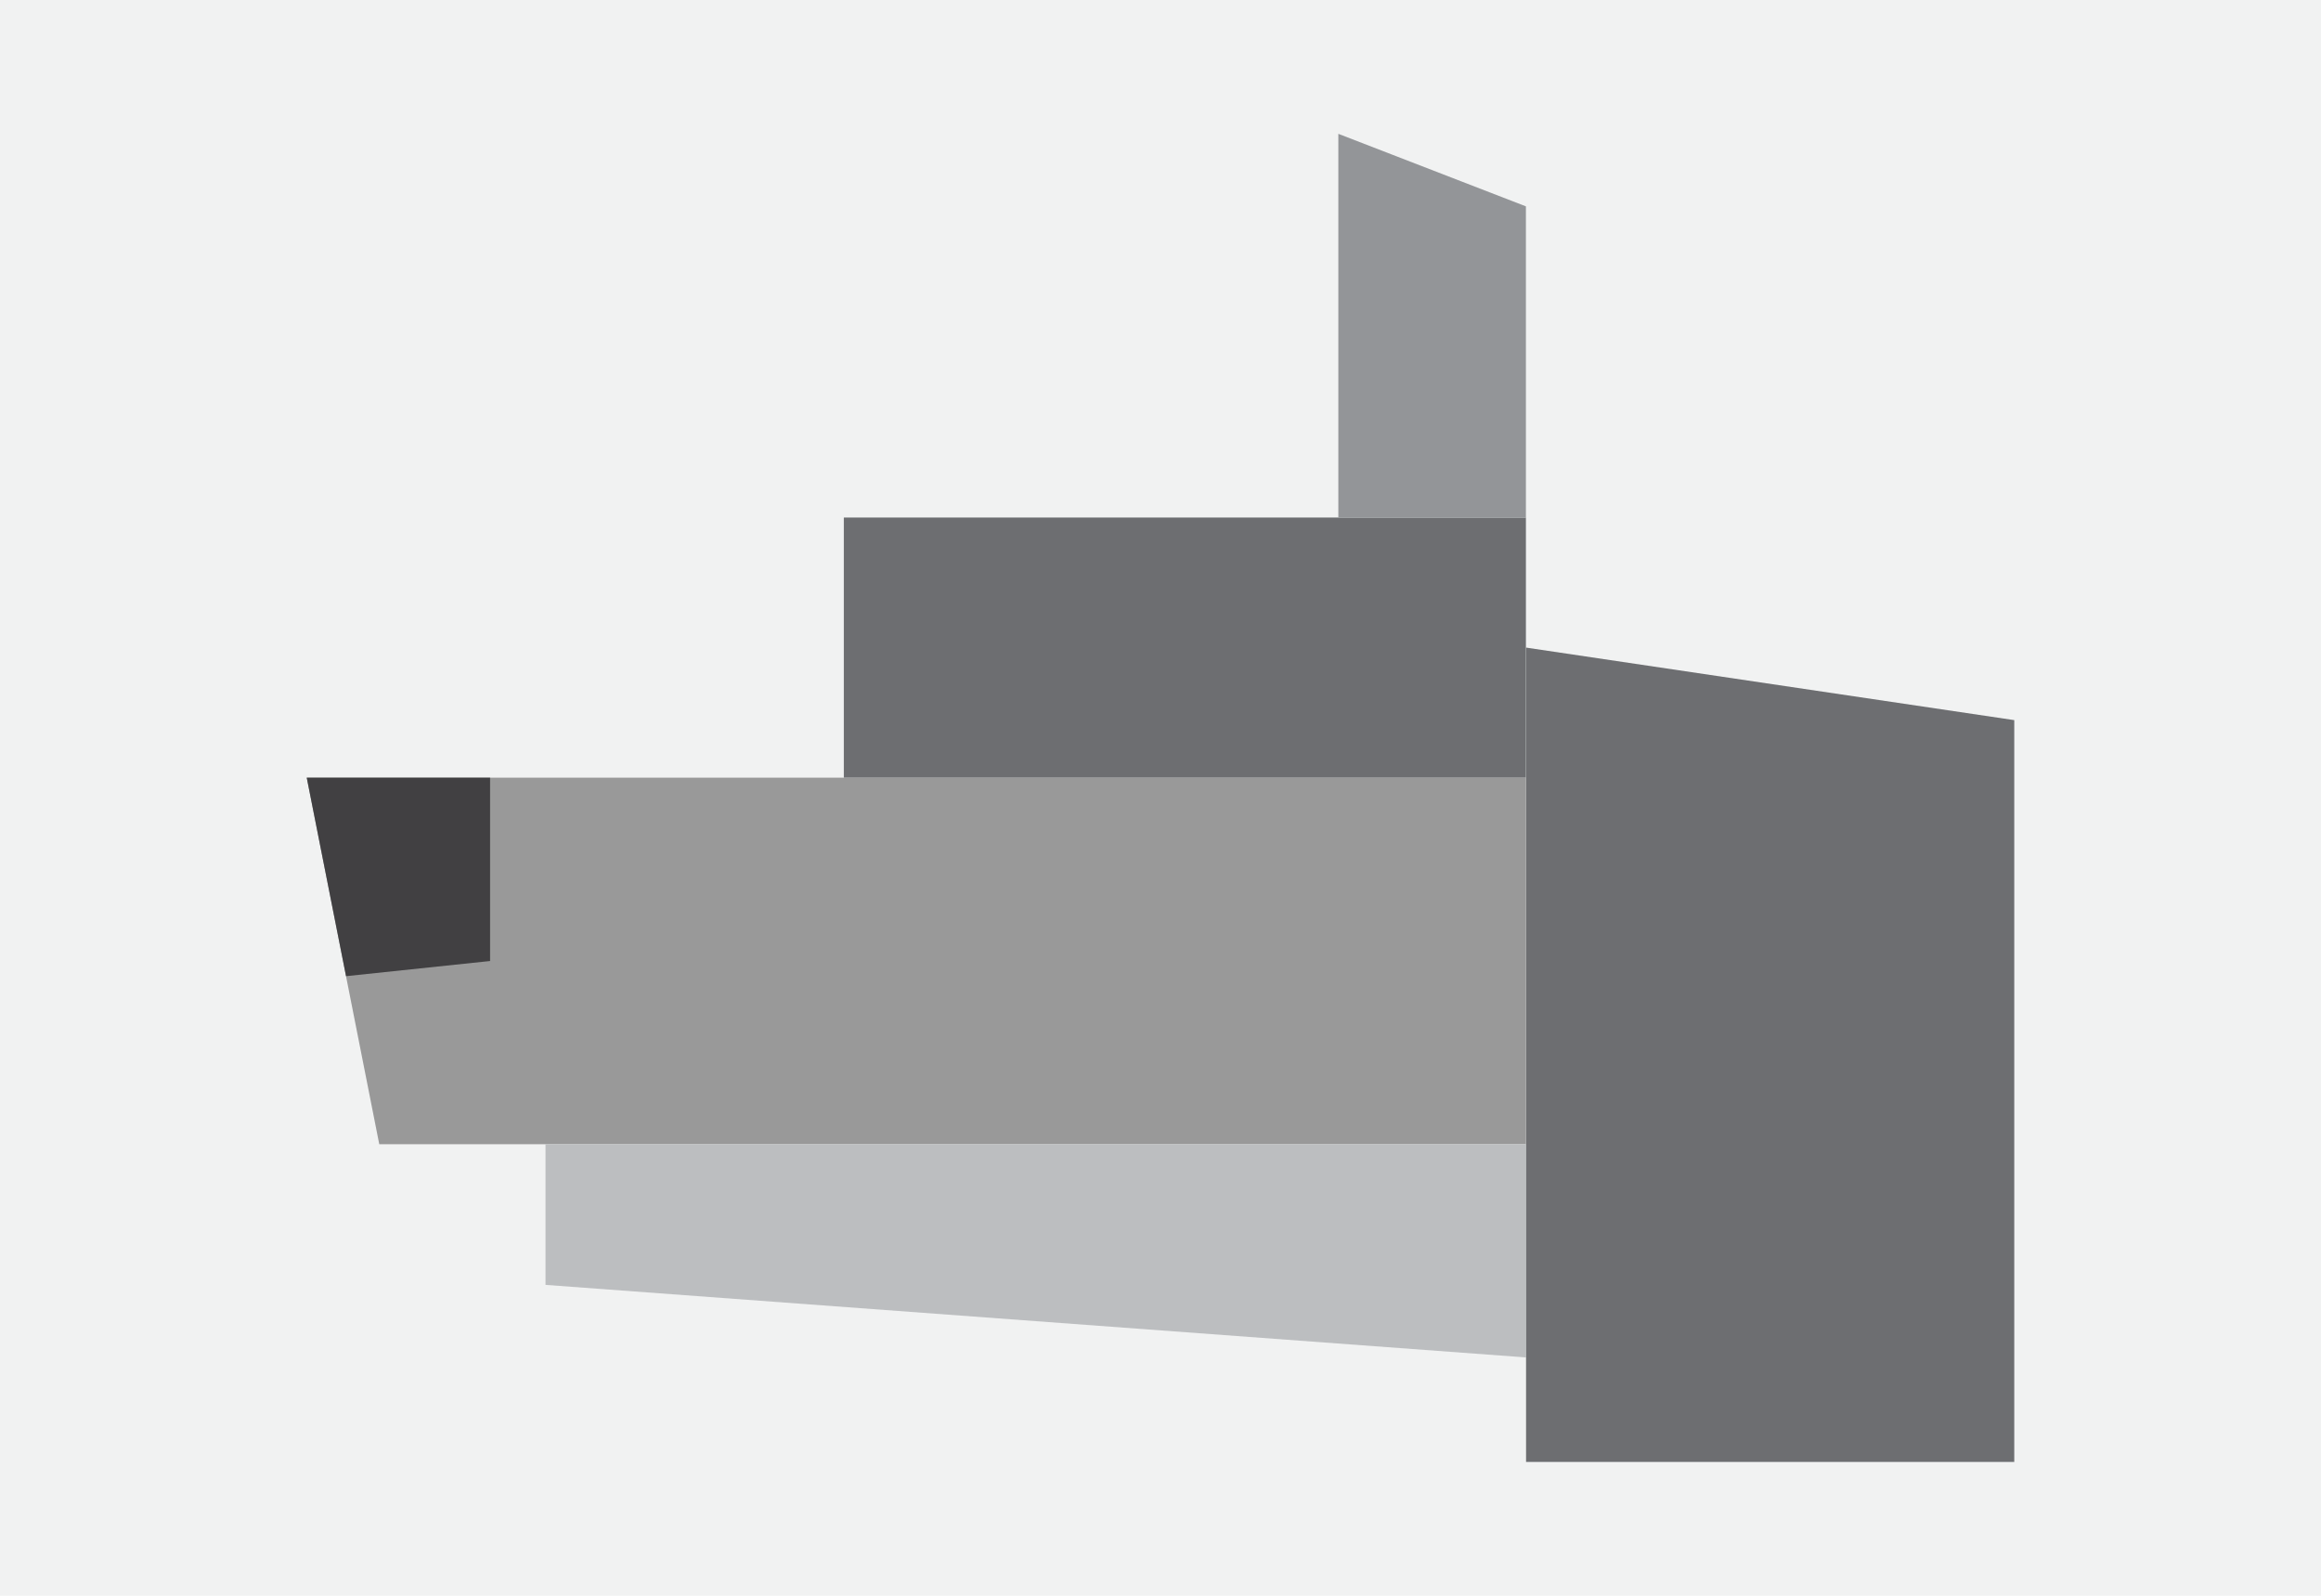
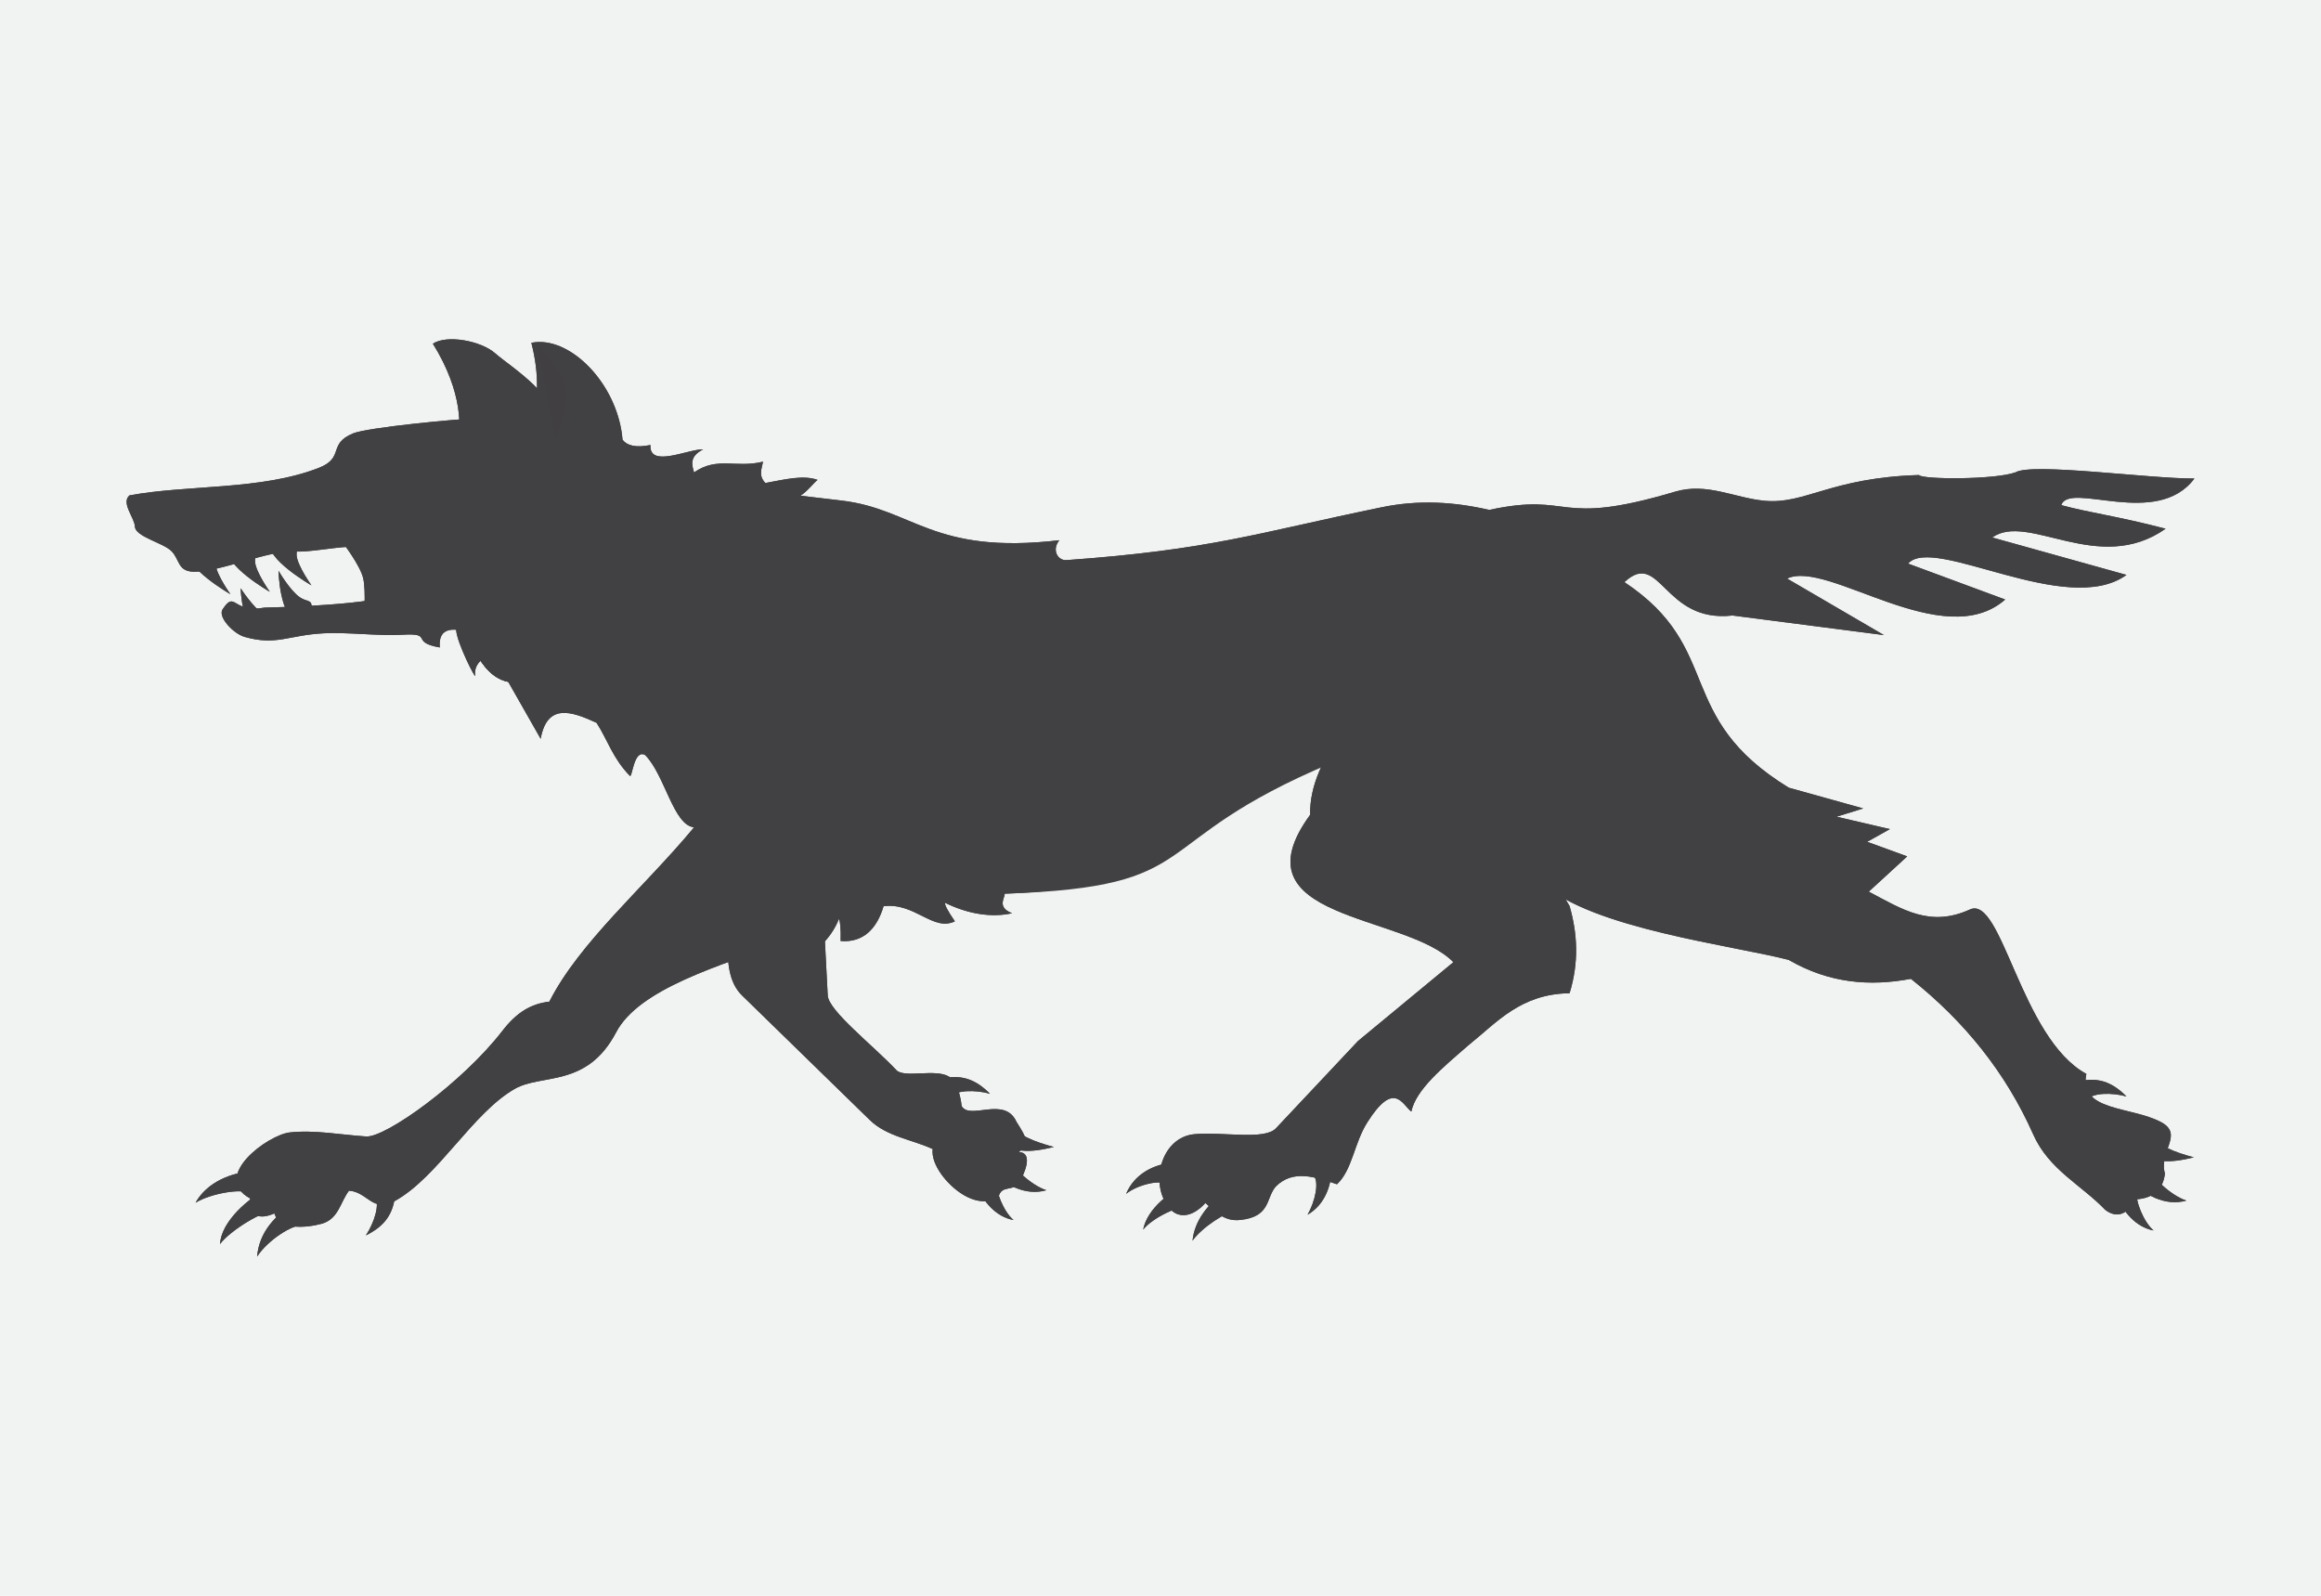
<svg xmlns="http://www.w3.org/2000/svg" version="1.1" x="0px" y="0px" width="32px" height="22px" viewBox="0 0 32 22" enable-background="new 0 0 32 22" xml:space="preserve">
  <defs>
</defs>
  <rect fill="#F1F2F2" width="32" height="22" />
-   <polygon fill="#999999" points="21.038,15.775 5.229,15.775 4.229,10.721 21.038,10.721 " />
-   <polygon fill="#BCBEC0" points="21.038,18.714 7.521,17.714 7.521,15.775 21.038,15.775 " />
-   <polygon fill="#414042" points="6.757,13.249 4.771,13.458 4.229,10.721 6.757,10.721 " />
-   <rect x="11.634" y="7.135" fill="#6D6E71" width="9.404" height="3.586" />
-   <polygon fill="#939598" points="18.452,1.845 21.038,2.845 21.038,7.135 18.452,7.135 " />
-   <polygon fill="#6D6E71" points="27.771,20.155 21.04,20.155 21.04,8.928 27.771,9.928 " />
+   <path id="path4848_1_" fill="#414042" d="M19.248,8.97c-0.396,0.754-1.206,1.457-1.184,2.262c-1.07,1.465,1.315,1.355,1.974,2.033  l-1.315,1.087l-1.131,1.203c-0.157,0.167-0.723,0.047-1.119,0.081c-0.473,0.039-0.634,0.701-0.342,1.03  c0.111,0.126,0.3,0.127,0.488-0.081c0.154,0.14,0.273,0.256,0.48,0.234c0.426-0.045,0.351-0.305,0.492-0.463  c0.237-0.235,0.54-0.132,0.842-0.029c0.215-0.203,0.234-0.565,0.421-0.858c0.367-0.578,0.479-0.242,0.604-0.144  c0.064-0.305,0.436-0.61,0.789-0.916c0.393-0.316,0.719-0.707,1.393-0.716c0.132-0.43,0.108-0.825,0-1.202l-0.528-0.889  c0.276-0.13-0.035-0.204,0.056-0.485l0.736-1.146L19.248,8.97z" />
+   <path id="path4850_1_" fill="#414042" d="M17.453,9.928c-0.281,0.054-0.285,0.155-0.22,0.315c0.568,0.054,0.872,0.189,1.372,0.356  c0.223,0.108,0.548,0.127,0.673,0.395c0.285,0.175,0.495,0.018,0.736,0l-0.789-1.088L17.453,9.928z" />
+   <path id="path4852_1_" fill="#414042" d="M10.072,12.034c0.053,0.563-0.203,1.338,0.158,1.689l1.762,1.718  c0.235,0.229,0.578,0.267,0.867,0.4c-0.027,0.21,0.195,0.494,0.421,0.63c0.184,0.11,0.355,0.117,0.487,0.035  c0.038-0.184,0.209-0.064,0.292-0.214c0.051-0.089,0.203-0.401-0.014-0.41c0.158-0.108,0.108-0.198-0.029-0.413  c-0.164-0.368-0.645-0.019-0.758-0.221c0,0-0.026-0.313-0.172-0.404c-0.183-0.116-0.619,0.024-0.728-0.091  c-0.319-0.34-0.936-0.818-0.946-1.03l-0.132-2.549L10.072,12.034z" />
+   <path id="path4854_1_" fill="#414042" d="M4.728,7.485c0,0,0.233,0.302,0.278,0.481c0.045,0.176,0.008,0.63,0.008,0.63  S5.984,8.39,5.97,8.333c-0.015-0.058-0.15-0.917-0.188-0.975C5.744,7.301,4.735,7.497,4.728,7.485z" />
+   <path id="path4856_1_" fill="#414042" d="M3.622,8.796C3.332,8.713,3.318,8.11,3.318,8.11S3.49,8.377,3.638,8.474  c0.104,0.068,0.18,0.039,0.175,0.14S3.752,8.833,3.622,8.796L3.622,8.796z" />
+   <path id="path4858_1_" fill="#414042" d="M2.612,7.6C2.527,7.819,3.177,8.192,3.177,8.192S2.988,7.929,2.973,7.786  C2.962,7.684,3.038,7.658,2.926,7.6S2.65,7.502,2.612,7.6z" />
+   <path id="path4860_1_" fill="#414042" d="M3.156,7.566C3.07,7.786,3.72,8.159,3.72,8.159S3.533,7.896,3.517,7.752  C3.505,7.651,3.582,7.624,3.47,7.566C3.356,7.508,3.193,7.468,3.156,7.566z" />
+   <path id="path4862_1_" fill="#414042" d="M3.729,7.477C3.645,7.697,4.294,8.07,4.294,8.07S4.106,7.807,4.09,7.663  C4.078,7.562,4.156,7.535,4.043,7.477C3.931,7.419,3.768,7.379,3.729,7.477z" />
+   <path id="path4864_1_" fill="#414042" d="M4.12,8.585C3.852,8.521,3.84,7.869,3.84,7.869s0.159,0.275,0.296,0.367  C4.23,8.3,4.301,8.262,4.296,8.372S4.239,8.615,4.12,8.585z" />
+   <path id="path4866_1_" fill="#414042" d="M6.304,6.108c0.049-0.19,0.087-0.689-0.336-1.37C6.166,4.61,6.634,4.699,6.83,4.873  c0.196,0.175,0.949,0.635,0.766,1.011C7.419,6.244,6.757,6.31,6.304,6.108z" />
+   <path id="path4868_1_" fill="#414042" d="M7.428,4.715c-0.034,0-0.068,0.005-0.102,0.011c0.115,0.445,0.086,0.796,0.021,1.043  c-0.241,0.018-0.486-0.004-0.779,0C6.332,5.772,5.072,5.892,4.868,5.975C4.514,6.121,4.755,6.31,4.396,6.45  C3.603,6.761,2.579,6.681,1.784,6.83C1.666,6.935,1.855,7.136,1.86,7.26c0.007,0.141,0.392,0.223,0.505,0.339  c0.114,0.115,0.082,0.277,0.304,0.283C3.02,7.891,3.718,7.58,4.064,7.603C4.447,7.627,5.252,7.348,5.419,7.77  C5.385,7.958,6.435,8.301,3.645,8.377C3.2,8.46,3.249,8.129,3.069,8.401C3,8.506,3.219,8.738,3.375,8.781  C3.809,8.904,3.97,8.758,4.46,8.731C4.776,8.713,5.227,8.77,5.543,8.751c0.447-0.027,0.1,0.103,0.521,0.175  C6.048,8.753,6.121,8.669,6.289,8.682c0.004,0.167,0.275,0.702,0.263,0.63c-0.013-0.08,0.021-0.157,0.075-0.201  C6.729,9.266,6.856,9.37,7.007,9.4l0.447,0.785c0.09-0.491,0.42-0.382,0.771-0.22c0.154,0.239,0.222,0.488,0.459,0.731  c0.033,0.035,0.054-0.373,0.21-0.287c0.271,0.269,0.391,0.974,0.676,0.996c-0.68,0.821-1.58,1.583-1.996,2.404  c-0.252,0.03-0.448,0.145-0.646,0.401c-0.553,0.717-1.614,1.477-1.88,1.458c-0.351-0.023-0.71-0.093-1.051-0.056  c-0.301,0.032-1.095,0.611-0.549,0.91c-0.008,0.311,0.197,0.265,0.336,0.207c0.065,0.228,0.425,0.204,0.66,0.14  c0.227-0.071,0.249-0.3,0.368-0.454c0.262,0.019,0.324,0.315,0.64,0.138c0.594-0.336,1.063-1.209,1.646-1.542  c0.373-0.212,0.991-0.011,1.395-0.776c0.315-0.602,1.411-0.92,2.379-1.266c-0.002,0.122-0.012,0.263-0.003,0.343  c0.348-0.132,0.587-0.365,0.698-0.644c0.016,0.032,0.028,0.14,0.023,0.305c0.31,0.026,0.5-0.168,0.592-0.48  c0.433-0.053,0.681,0.354,0.983,0.209c-0.105-0.153-0.141-0.227-0.136-0.256c0.316,0.155,0.641,0.208,0.925,0.144  c-0.215-0.082-0.097-0.209-0.103-0.269c2.835-0.096,1.856-1.187,4.5-2.295c0.618-0.26,0.744,0.573,1.329,0.728l1.588,1.423  c0.665,0.623,2.63,0.858,3.393,1.057c0.561,0.325,1.123,0.367,1.685,0.261c0.733,0.582,1.306,1.288,1.686,2.144  c0.216,0.488,0.662,0.695,0.994,1.042c0.167,0.124,0.308,0.056,0.426-0.146c0.227-0.015,0.368-0.124,0.396-0.354  c-0.087-0.314,0.265-0.543-0.056-0.712c-0.413-0.218-1.138-0.145-1.027-0.663c-0.907-0.495-1.163-2.469-1.605-2.267  c-0.547,0.249-0.922,0.005-1.395-0.246l0.53-0.486l-0.552-0.201l0.313-0.175l-0.735-0.171l0.367-0.114l-1.026-0.286  c-1.6-0.981-0.882-1.914-2.266-2.834c0.498-0.463,0.536,0.569,1.491,0.46l2.087,0.27l-1.335-0.779  c0.56-0.268,2.149,1.039,3.007,0.289L26.307,7.77c0.352-0.401,2.188,0.752,3.011,0.156l-1.851-0.516  c0.495-0.353,1.465,0.53,2.391-0.121c-0.694-0.18-1.03-0.215-1.439-0.325c0.111-0.335,1.314,0.33,1.836-0.367  c-0.617,0.004-2.238-0.222-2.467-0.085c-0.283,0.103-1.287,0.1-1.331,0.037c-1.215,0.036-1.573,0.408-2.128,0.355  c-0.421-0.04-0.797-0.256-1.236-0.125c-1.667,0.496-1.396-0.001-2.561,0.251c-0.476-0.11-0.968-0.144-1.49-0.035  c-1.719,0.354-2.338,0.584-4.338,0.727c-0.121,0.009-0.207-0.141-0.099-0.274c-1.749,0.204-2.007-0.43-3.003-0.547l-0.566-0.067  c0.093-0.057,0.183-0.178,0.236-0.218c-0.197-0.071-0.444-0.007-0.72,0.043c-0.099-0.104-0.049-0.198-0.032-0.294  c-0.379,0.093-0.629-0.076-0.951,0.148C9.535,6.401,9.508,6.29,9.695,6.195c-0.211-0.004-0.749,0.262-0.727-0.06  C8.766,6.176,8.646,6.144,8.583,6.063C8.525,5.345,7.937,4.705,7.428,4.715L7.428,4.715z" />
+   <path id="path4870_1_" fill="#414042" d="M3.506,16.142c0.053,0.079,0.12,0.217-0.049,0.314c-0.114-0.08-0.555-0.002-0.761,0.125  C2.853,16.3,3.182,16.164,3.506,16.142z" />
+   <path id="path4872_1_" fill="#414042" d="M4.096,16.562c0.135,0.091,0.118,0.202,0.077,0.33c-0.148-0.01-0.481,0.207-0.628,0.431  C3.574,16.988,3.786,16.754,4.096,16.562z" />
+   <path id="path4874_1_" fill="#414042" d="M3.717,16.375c0.157,0.042,0.145,0.197,0.079,0.323c-0.147-0.029-0.628,0.27-0.762,0.453  C3.047,16.85,3.419,16.51,3.717,16.375L3.717,16.375z" />
+   <path id="path4876_1_" fill="#414042" d="M5.45,16.457c-0.102-0.05-0.212-0.089-0.28,0.042c0.07,0.103-0.009,0.357-0.126,0.533  C5.301,16.905,5.425,16.739,5.45,16.457z" />
+   <path id="path4878_1_" fill="#414042" d="M9.557,11.415c0.369-0.245,0.486-0.667,0.67-1.013" />
+   <path id="path4880_1_" fill="#414042" d="M11.581,12.683l0.33-0.409l0.063,0.162l0.37-0.543l0.104,0.188  c0.353-0.193,0.481-0.589,0.716-0.891" />
+   <path id="path4882_1_" fill="#414042" d="M13.518,8.398c0.671,0.632,0.375,1.201,0.241,1.781" />
+   <path id="path4884_1_" fill="#414042" d="M8.578,7.427c0.113-0.048,0.438-0.076,0.577-0.114c-0.123-0.185-0.327-0.31-0.582-0.392  c-0.193-0.059-0.417-0.095,0.1-0.179c-0.027-0.401-0.515-0.49-1.144-0.387" />
+   <path id="path4886_1_" fill="#414042" d="M7.938,9.027C7.936,9.138,8.036,9.415,8.052,9.543c-0.238-0.026-0.45-0.143-0.637-0.318  C7.277,9.091,7.15,8.923,7.271,9.378C6.848,9.517,6.56,9.157,6.414,8.602" />
+   <path id="path4888_1_" fill="#414042" d="M9.755,8.681C9.751,8.792,9.853,9.069,9.867,9.197C9.629,9.17,9.417,9.054,9.23,8.879  C9.093,8.746,8.966,8.578,9.087,9.033C8.662,9.171,8.376,8.81,8.23,8.256" />
+   <path id="path4890_1_" fill="#414042" d="M10.053,9.972c-0.003,0.111,0.099,0.388,0.114,0.516c-0.238-0.026-0.45-0.143-0.636-0.317  c-0.139-0.134-0.266-0.302-0.145,0.153c-0.425,0.139-0.712-0.223-0.857-0.776" />
+   <path id="path4892_1_" fill="#414042" d="M5.508,6.363c-0.21,0.003-0.352,0.035-0.482,0.068C5.032,6.475,5.019,6.54,5.015,6.577  C5.006,6.664,5.088,6.733,4.976,6.706c-0.111-0.028-0.15-0.149-0.11-0.234c-0.046,0.01-0.094,0.018-0.147,0.021  C4.604,6.58,4.701,6.687,4.803,6.771C4.85,6.809,4.971,6.816,5.044,6.802c0.274-0.051,0.525-0.178,0.758-0.427  C5.689,6.365,5.594,6.362,5.508,6.363z" />
+   <path id="path4894_1_" fill="#414042" fill-opacity="0.634" d="M7.412,4.74c0,0,0.37,0.442,0.396,0.64  c0.029,0.21-0.151,0.696-0.151,0.696" />
+   <path id="path4896_1_" fill="#414042" d="M16.163,16.029c0.049,0.161,0.069,0.271-0.066,0.305c-0.087-0.08-0.417-0.001-0.571,0.125  C15.643,16.177,15.92,16.05,16.163,16.029z" />
+   <path id="path4898_1_" fill="#414042" d="M16.904,16.431c0.188,0.036,0.165,0.169,0.132,0.27c-0.121-0.008-0.474,0.229-0.594,0.403  C16.466,16.841,16.652,16.583,16.904,16.431z" />
+   <path id="path4900_1_" fill="#414042" d="M16.385,16.317c0.141,0.042,0.132,0.19,0.008,0.328c-0.104-0.046-0.504,0.142-0.632,0.307  C15.819,16.656,16.146,16.415,16.385,16.317L16.385,16.317z" />
+   <path id="path4902_1_" fill="#414042" d="M18.365,16.055c-0.032-0.154-0.252-0.127-0.253,0.15c0.078,0.097,0.02,0.357-0.084,0.542  C18.274,16.6,18.362,16.338,18.365,16.055L18.365,16.055z" />
+   <path id="path4904_1_" fill="#414042" d="M13.464,16.342c-0.008-0.095,0.173-0.144,0.284-0.044  c-0.031,0.102,0.085,0.404,0.226,0.522C13.733,16.776,13.556,16.571,13.464,16.342L13.464,16.342z" />
+   <path id="path4906_1_" fill="#414042" d="M13.679,15.678c0.043-0.157,0.154-0.177,0.289-0.177c0.037,0.145,0.302,0.242,0.562,0.312  C14.201,15.891,13.958,15.911,13.679,15.678L13.679,15.678z" />
+   <path id="path4908_1_" fill="#414042" d="M13.62,16.097c-0.01-0.163,0.142-0.2,0.282-0.178c0.019,0.149,0.308,0.42,0.524,0.49  C14.136,16.492,13.84,16.336,13.62,16.097L13.62,16.097z" />
+   <path id="path4910_1_" fill="#414042" d="M12.975,14.873c-0.017,0.112-0.018,0.23,0.127,0.253c0.075-0.099,0.343-0.104,0.547-0.047  C13.446,14.875,13.25,14.808,12.975,14.873L12.975,14.873z" />
+   <path id="path4912_1_" fill="#414042" d="M29.182,16.486c-0.007-0.095,0.174-0.144,0.283-0.045c-0.03,0.102,0.087,0.405,0.227,0.523  C29.451,16.918,29.274,16.713,29.182,16.486L29.182,16.486z" />
+   <path id="path4914_1_" fill="#414042" d="M29.396,15.821c0.043-0.156,0.154-0.176,0.29-0.176c0.037,0.144,0.302,0.242,0.561,0.311  C29.92,16.034,29.677,16.053,29.396,15.821z" />
+   <path id="path4916_1_" fill="#414042" d="M29.339,16.24c-0.01-0.163,0.142-0.2,0.281-0.177c0.019,0.148,0.308,0.419,0.524,0.489  C29.854,16.634,29.559,16.479,29.339,16.24L29.339,16.24z" />
+   <path id="path4918_1_" fill="#414042" d="M28.644,14.911c-0.017,0.111-0.018,0.229,0.128,0.253c0.075-0.1,0.342-0.104,0.546-0.048  C29.115,14.912,28.919,14.845,28.644,14.911z" />
+   <path id="path4920_1_" fill="#414042" d="M19.248,8.97c-0.396,0.754-1.206,1.457-1.184,2.262c-1.07,1.465,1.315,1.355,1.974,2.033  l-1.315,1.087l-1.131,1.203c-0.157,0.167-0.723,0.047-1.119,0.081c-0.473,0.039-0.634,0.701-0.342,1.03  c0.111,0.126,0.3,0.127,0.488-0.081c0.154,0.14,0.273,0.256,0.48,0.234c0.426-0.045,0.351-0.305,0.492-0.463  c0.237-0.235,0.54-0.132,0.842-0.029c0.215-0.203,0.234-0.565,0.421-0.858c0.367-0.578,0.479-0.242,0.604-0.144  c0.064-0.305,0.436-0.61,0.789-0.916c0.393-0.316,0.719-0.707,1.393-0.716c0.132-0.43,0.108-0.825,0-1.202l-0.528-0.889  c0.276-0.13-0.035-0.204,0.056-0.485l0.736-1.146L19.248,8.97z" />
+   <path id="path4922_1_" fill="#414042" d="M17.453,9.928c-0.281,0.054-0.285,0.155-0.22,0.315c0.568,0.054,0.872,0.189,1.372,0.356  c0.223,0.108,0.548,0.127,0.673,0.395c0.285,0.175,0.495,0.018,0.736,0l-0.789-1.088L17.453,9.928z" />
+   <path id="path4924_1_" fill="#414042" d="M10.072,12.034c0.053,0.563-0.203,1.338,0.158,1.689l1.762,1.718  c0.235,0.229,0.578,0.267,0.867,0.4c-0.027,0.21,0.195,0.494,0.421,0.63c0.184,0.11,0.355,0.117,0.487,0.035  c0.038-0.184,0.209-0.064,0.292-0.214c0.051-0.089,0.203-0.401-0.014-0.41c0.158-0.108,0.108-0.198-0.029-0.413  c-0.164-0.368-0.645-0.019-0.758-0.221c0,0-0.026-0.313-0.172-0.404c-0.183-0.116-0.619,0.024-0.728-0.091  c-0.319-0.34-0.936-0.818-0.946-1.03l-0.132-2.549L10.072,12.034z" />
+   <path id="path4926_1_" fill="#414042" d="M4.728,7.485c0,0,0.233,0.302,0.278,0.481c0.045,0.176,0.008,0.63,0.008,0.63  S5.984,8.39,5.97,8.333c-0.015-0.058-0.15-0.917-0.188-0.975C5.744,7.301,4.735,7.497,4.728,7.485z" />
+   <path id="path4930_1_" fill="#414042" d="M3.622,8.796C3.332,8.713,3.318,8.11,3.318,8.11S3.49,8.377,3.638,8.474  c0.104,0.068,0.18,0.039,0.175,0.14S3.752,8.833,3.622,8.796L3.622,8.796z" />
+   <path id="path4932_1_" fill="#414042" d="M2.612,7.6C2.527,7.819,3.177,8.192,3.177,8.192S2.988,7.929,2.973,7.786  C2.962,7.684,3.038,7.658,2.926,7.6S2.65,7.502,2.612,7.6z" />
+   <path id="path4934_1_" fill="#414042" d="M3.156,7.566C3.07,7.786,3.72,8.159,3.72,8.159S3.533,7.896,3.517,7.752  C3.505,7.651,3.582,7.624,3.47,7.566C3.356,7.508,3.193,7.468,3.156,7.566z" />
+   <path id="path4936_1_" fill="#414042" d="M3.729,7.477C3.645,7.697,4.294,8.07,4.294,8.07S4.106,7.807,4.09,7.663  C4.078,7.562,4.156,7.535,4.043,7.477C3.931,7.419,3.768,7.379,3.729,7.477z" />
+   <path id="path4938_1_" fill="#414042" d="M4.12,8.585C3.852,8.521,3.84,7.869,3.84,7.869s0.159,0.275,0.296,0.367  C4.23,8.3,4.301,8.262,4.296,8.372S4.239,8.615,4.12,8.585z" />
+   <path id="path4940_1_" fill="#414042" d="M6.304,6.108c0.049-0.19,0.087-0.689-0.336-1.37C6.166,4.61,6.634,4.699,6.83,4.873  c0.196,0.175,0.949,0.635,0.766,1.011C7.419,6.244,6.757,6.31,6.304,6.108z" />
+   <path id="path4942_1_" fill="#414042" d="M7.428,4.715c-0.034,0-0.068,0.005-0.102,0.011c0.115,0.445,0.086,0.796,0.021,1.043  c-0.241,0.018-0.486-0.004-0.779,0C6.332,5.772,5.072,5.892,4.868,5.975C4.514,6.121,4.755,6.31,4.396,6.45  C3.603,6.761,2.579,6.681,1.784,6.83C1.666,6.935,1.855,7.136,1.86,7.26c0.007,0.141,0.392,0.223,0.505,0.339  c0.114,0.115,0.082,0.277,0.304,0.283C3.02,7.891,3.718,7.58,4.064,7.603C4.447,7.627,5.252,7.348,5.419,7.77  C5.385,7.958,6.435,8.301,3.645,8.377C3.2,8.46,3.249,8.129,3.069,8.401C3,8.506,3.219,8.738,3.375,8.781  C3.809,8.904,3.97,8.758,4.46,8.731C4.776,8.713,5.227,8.77,5.543,8.751c0.447-0.027,0.1,0.103,0.521,0.175  C6.048,8.753,6.121,8.669,6.289,8.682c0.004,0.167,0.275,0.702,0.263,0.63c-0.013-0.08,0.021-0.157,0.075-0.201  C6.729,9.266,6.856,9.37,7.007,9.4l0.447,0.785c0.09-0.491,0.42-0.382,0.771-0.22c0.154,0.239,0.222,0.488,0.459,0.731  c0.033,0.035,0.054-0.373,0.21-0.287c0.271,0.269,0.391,0.974,0.676,0.996c-0.68,0.821-1.58,1.583-1.996,2.404  c-0.252,0.03-0.448,0.145-0.646,0.401c-0.553,0.717-1.614,1.477-1.88,1.458c-0.351-0.023-0.71-0.093-1.051-0.056  c-0.301,0.032-1.095,0.611-0.549,0.91c-0.008,0.311,0.197,0.265,0.336,0.207c0.065,0.228,0.425,0.204,0.66,0.14  c0.227-0.071,0.249-0.3,0.368-0.454c0.262,0.019,0.324,0.315,0.64,0.138c0.594-0.336,1.063-1.209,1.646-1.542  c0.373-0.212,0.991-0.011,1.395-0.776c0.315-0.602,1.411-0.92,2.379-1.266c-0.002,0.122-0.012,0.263-0.003,0.343  c0.348-0.132,0.587-0.365,0.698-0.644c0.016,0.032,0.028,0.14,0.023,0.305c0.31,0.026,0.5-0.168,0.592-0.48  c0.433-0.053,0.681,0.354,0.983,0.209c-0.105-0.153-0.141-0.227-0.136-0.256c0.316,0.155,0.641,0.208,0.925,0.144  c-0.215-0.082-0.097-0.209-0.103-0.269c2.835-0.096,1.868-0.695,4.512-1.804c0.618-0.259,0.732,0.082,1.317,0.236l1.588,1.423  c0.665,0.623,2.63,0.858,3.393,1.057c0.561,0.325,1.123,0.367,1.685,0.261c0.733,0.582,1.306,1.288,1.686,2.144  c0.216,0.488,0.662,0.695,0.994,1.042c0.167,0.124,0.308,0.056,0.426-0.146c0.227-0.015,0.368-0.124,0.396-0.354  c-0.087-0.314,0.265-0.543-0.056-0.712c-0.413-0.218-1.138-0.145-1.027-0.663c-0.907-0.495-1.163-2.469-1.605-2.267  c-0.547,0.249-0.922,0.005-1.395-0.246l0.53-0.486l-0.552-0.201l0.313-0.175l-0.735-0.171l0.367-0.114l-1.026-0.286  c-1.6-0.981-0.882-1.914-2.266-2.834c0.498-0.463,0.536,0.569,1.491,0.46l2.087,0.27l-1.335-0.779  c0.56-0.268,2.149,1.039,3.007,0.289L26.307,7.77c0.352-0.401,2.188,0.752,3.011,0.156l-1.851-0.516  c0.495-0.353,1.465,0.53,2.391-0.121c-0.694-0.18-1.03-0.215-1.439-0.325c0.111-0.335,1.314,0.33,1.836-0.367  c-0.617,0.004-2.238-0.222-2.467-0.085c-0.283,0.103-1.287,0.1-1.331,0.037c-1.215,0.036-1.573,0.408-2.128,0.355  c-0.421-0.04-0.797-0.256-1.236-0.125c-1.667,0.496-1.396-0.001-2.561,0.251c-0.476-0.11-0.968-0.144-1.49-0.035  c-1.719,0.354-2.338,0.584-4.338,0.727c-0.121,0.009-0.207-0.141-0.099-0.274c-1.749,0.204-2.007-0.43-3.003-0.547l-0.566-0.067  c0.093-0.057,0.183-0.178,0.236-0.218c-0.197-0.071-0.444-0.007-0.72,0.043c-0.099-0.104-0.049-0.198-0.032-0.294  c-0.379,0.093-0.629-0.076-0.951,0.148C9.535,6.401,9.508,6.29,9.695,6.195c-0.211-0.004-0.749,0.262-0.727-0.06  C8.766,6.176,8.646,6.144,8.583,6.063C8.525,5.345,7.937,4.705,7.428,4.715L7.428,4.715z" />
+   <path id="path4944_1_" fill="#414042" d="M3.506,16.142c0.053,0.079,0.12,0.217-0.049,0.314c-0.114-0.08-0.555-0.002-0.761,0.125  C2.853,16.3,3.182,16.164,3.506,16.142z" />
+   <path id="path4946_1_" fill="#414042" d="M4.096,16.562c0.135,0.091,0.118,0.202,0.077,0.33c-0.148-0.01-0.481,0.207-0.628,0.431  C3.574,16.988,3.786,16.754,4.096,16.562z" />
+   <path id="path4948_1_" fill="#414042" d="M3.717,16.375c0.157,0.042,0.145,0.197,0.079,0.323c-0.147-0.029-0.628,0.27-0.762,0.453  C3.047,16.85,3.419,16.51,3.717,16.375L3.717,16.375z" />
+   <path id="path4950_1_" fill="#414042" d="M5.45,16.457c-0.102-0.05-0.212-0.089-0.28,0.042c0.07,0.103-0.009,0.357-0.126,0.533  C5.301,16.905,5.425,16.739,5.45,16.457z" />
+   <path id="path4952_1_" fill="#414042" d="M9.557,11.415c0.369-0.245,0.486-0.667,0.67-1.013" />
+   <path id="path4954_1_" fill="#414042" d="M11.581,12.683l0.33-0.409l0.063,0.162l0.37-0.543l0.104,0.188  c0.353-0.193,0.481-0.589,0.716-0.891" />
+   <path id="path4956_1_" fill="#414042" d="M13.518,8.398c0.671,0.632,0.375,1.201,0.241,1.781" />
+   <path id="path4958_1_" fill="#414042" d="M8.578,7.427c0.113-0.048,0.438-0.076,0.577-0.114c-0.123-0.185-0.327-0.31-0.582-0.392  c-0.193-0.059-0.417-0.095,0.1-0.179c-0.027-0.401-0.515-0.49-1.144-0.387" />
+   <path id="path4960_1_" fill="#414042" d="M7.938,9.027C7.936,9.138,8.036,9.415,8.052,9.543c-0.238-0.026-0.45-0.143-0.637-0.318  C7.277,9.091,7.15,8.923,7.271,9.378C6.848,9.517,6.56,9.157,6.414,8.602" />
+   <path id="path4962_1_" fill="#414042" d="M9.755,8.681C9.751,8.792,9.853,9.069,9.867,9.197C9.629,9.17,9.417,9.054,9.23,8.879  C9.093,8.746,8.966,8.578,9.087,9.033C8.662,9.171,8.376,8.81,8.23,8.256" />
+   <path id="path4964_1_" fill="#414042" d="M10.053,9.972c-0.003,0.111,0.099,0.388,0.114,0.516c-0.238-0.026-0.45-0.143-0.636-0.317  c-0.139-0.134-0.266-0.302-0.145,0.153c-0.425,0.139-0.712-0.223-0.857-0.776" />
+   <path id="path4966_1_" fill="#414042" d="M5.508,6.363c-0.21,0.003-0.352,0.035-0.482,0.068C5.032,6.475,5.019,6.54,5.015,6.577  C5.006,6.664,5.088,6.733,4.976,6.706c-0.111-0.028-0.15-0.149-0.11-0.234c-0.046,0.01-0.094,0.018-0.147,0.021  C4.604,6.58,4.701,6.687,4.803,6.771C4.85,6.809,4.971,6.816,5.044,6.802c0.274-0.051,0.525-0.178,0.758-0.427  C5.689,6.365,5.594,6.362,5.508,6.363z" />
+   <path id="path4968_1_" fill="#414042" fill-opacity="0.634" d="M7.412,4.74c0,0,0.37,0.442,0.396,0.64  c0.029,0.21-0.151,0.696-0.151,0.696" />
+   <path id="path4970_1_" fill="#414042" d="M16.163,16.029c0.049,0.161,0.069,0.271-0.066,0.305c-0.087-0.08-0.417-0.001-0.571,0.125  C15.643,16.177,15.92,16.05,16.163,16.029z" />
+   <path id="path4972_1_" fill="#414042" d="M16.904,16.431c0.188,0.036,0.165,0.169,0.132,0.27c-0.121-0.008-0.474,0.229-0.594,0.403  C16.466,16.841,16.652,16.583,16.904,16.431z" />
+   <path id="path4974_1_" fill="#414042" d="M16.385,16.317c0.141,0.042,0.132,0.19,0.008,0.328c-0.104-0.046-0.504,0.142-0.632,0.307  C15.819,16.656,16.146,16.415,16.385,16.317L16.385,16.317z" />
+   <path id="path4976_1_" fill="#414042" d="M18.365,16.055c-0.032-0.154-0.252-0.127-0.253,0.15c0.078,0.097,0.02,0.357-0.084,0.542  C18.274,16.6,18.362,16.338,18.365,16.055L18.365,16.055z" />
+   <path id="path4978_1_" fill="#414042" d="M13.464,16.342c-0.008-0.095,0.173-0.144,0.284-0.044  c-0.031,0.102,0.085,0.404,0.226,0.522C13.733,16.776,13.556,16.571,13.464,16.342L13.464,16.342z" />
+   <path id="path4980_1_" fill="#414042" d="M13.679,15.678c0.043-0.157,0.154-0.177,0.289-0.177c0.037,0.145,0.302,0.242,0.562,0.312  C14.201,15.891,13.958,15.911,13.679,15.678L13.679,15.678z" />
+   <path id="path4982_1_" fill="#414042" d="M13.62,16.097c-0.01-0.163,0.142-0.2,0.282-0.178c0.019,0.149,0.308,0.42,0.524,0.49  C14.136,16.492,13.84,16.336,13.62,16.097L13.62,16.097z" />
+   <path id="path4984_1_" fill="#414042" d="M12.975,14.873c-0.017,0.112-0.018,0.23,0.127,0.253c0.075-0.099,0.343-0.104,0.547-0.047  C13.446,14.875,13.25,14.808,12.975,14.873L12.975,14.873z" />
+   <path id="path4986_1_" fill="#414042" d="M29.182,16.486c-0.007-0.095,0.174-0.144,0.283-0.045c-0.03,0.102,0.087,0.405,0.227,0.523  C29.451,16.918,29.274,16.713,29.182,16.486L29.182,16.486z" />
+   <path id="path4988_1_" fill="#414042" d="M29.396,15.821c0.043-0.156,0.154-0.176,0.29-0.176c0.037,0.144,0.302,0.242,0.561,0.311  C29.92,16.034,29.677,16.053,29.396,15.821z" />
+   <path id="path4990_1_" fill="#414042" d="M29.339,16.24c-0.01-0.163,0.142-0.2,0.281-0.177c0.019,0.148,0.308,0.419,0.524,0.489  C29.854,16.634,29.559,16.479,29.339,16.24L29.339,16.24z" />
+   <path id="path4992_1_" fill="#414042" d="M28.644,14.911c-0.017,0.111-0.018,0.229,0.128,0.253c0.075-0.1,0.342-0.104,0.546-0.048  C29.115,14.912,28.919,14.845,28.644,14.911z" />
</svg>
